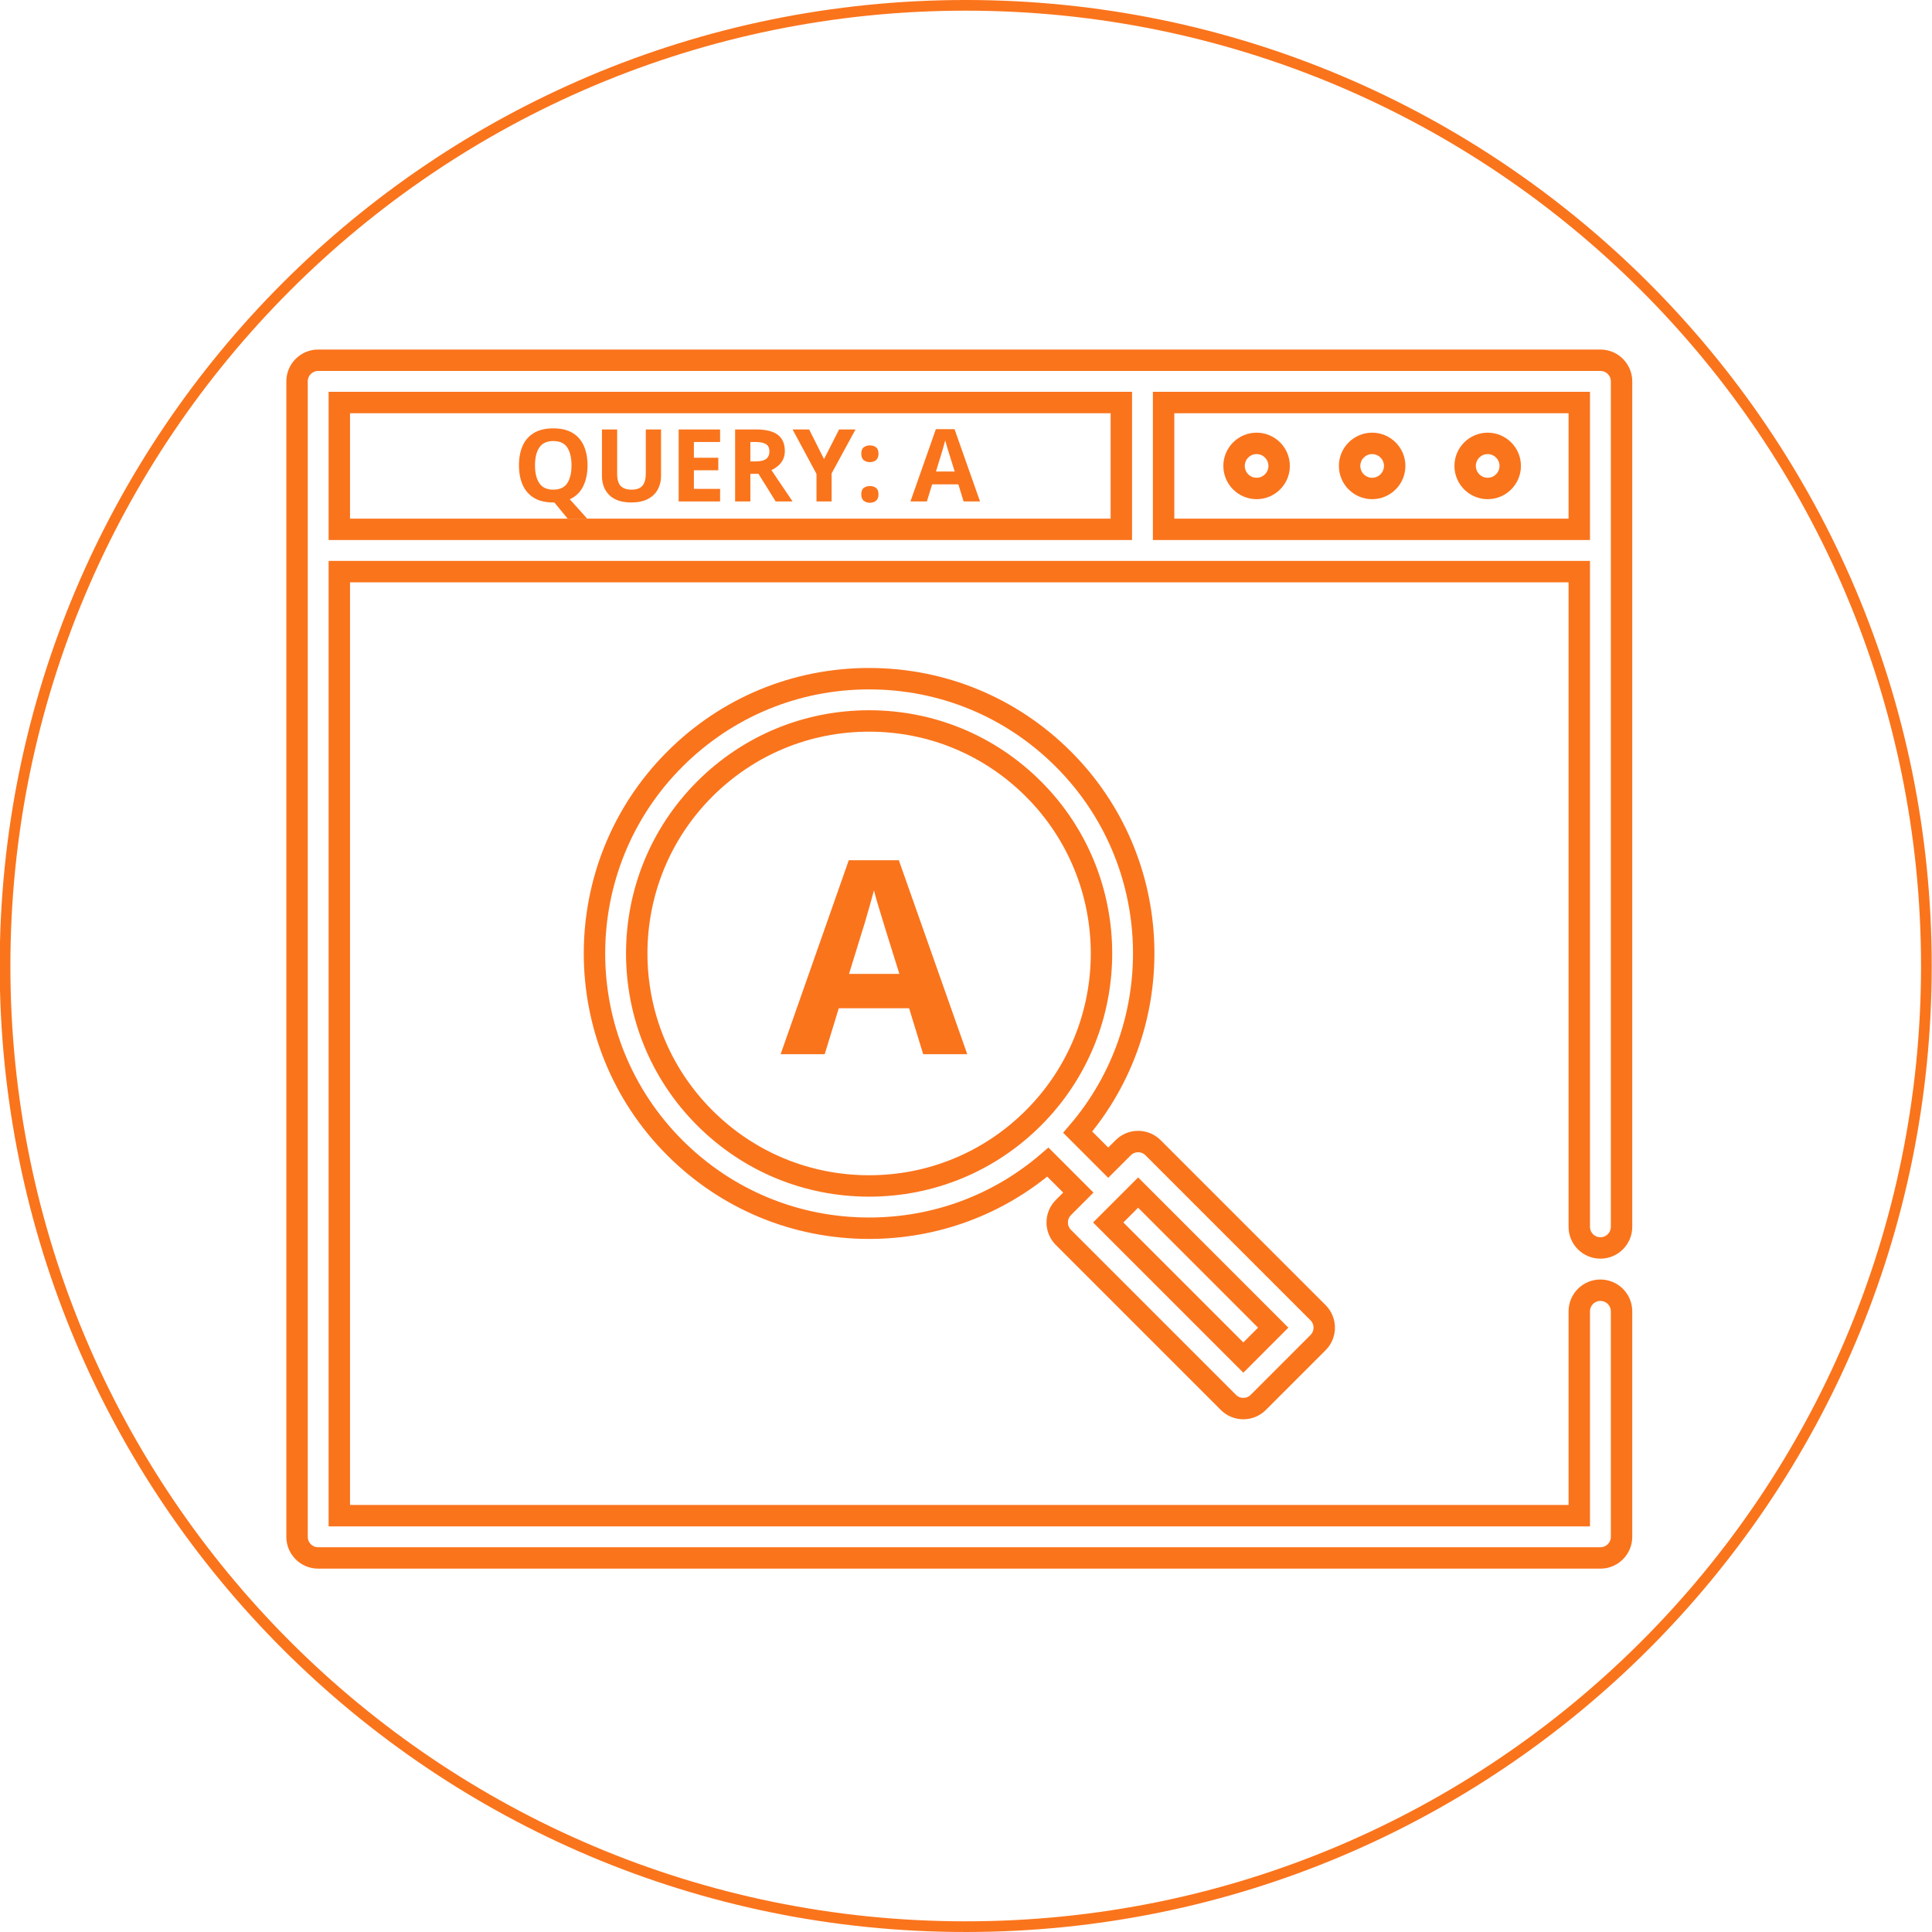
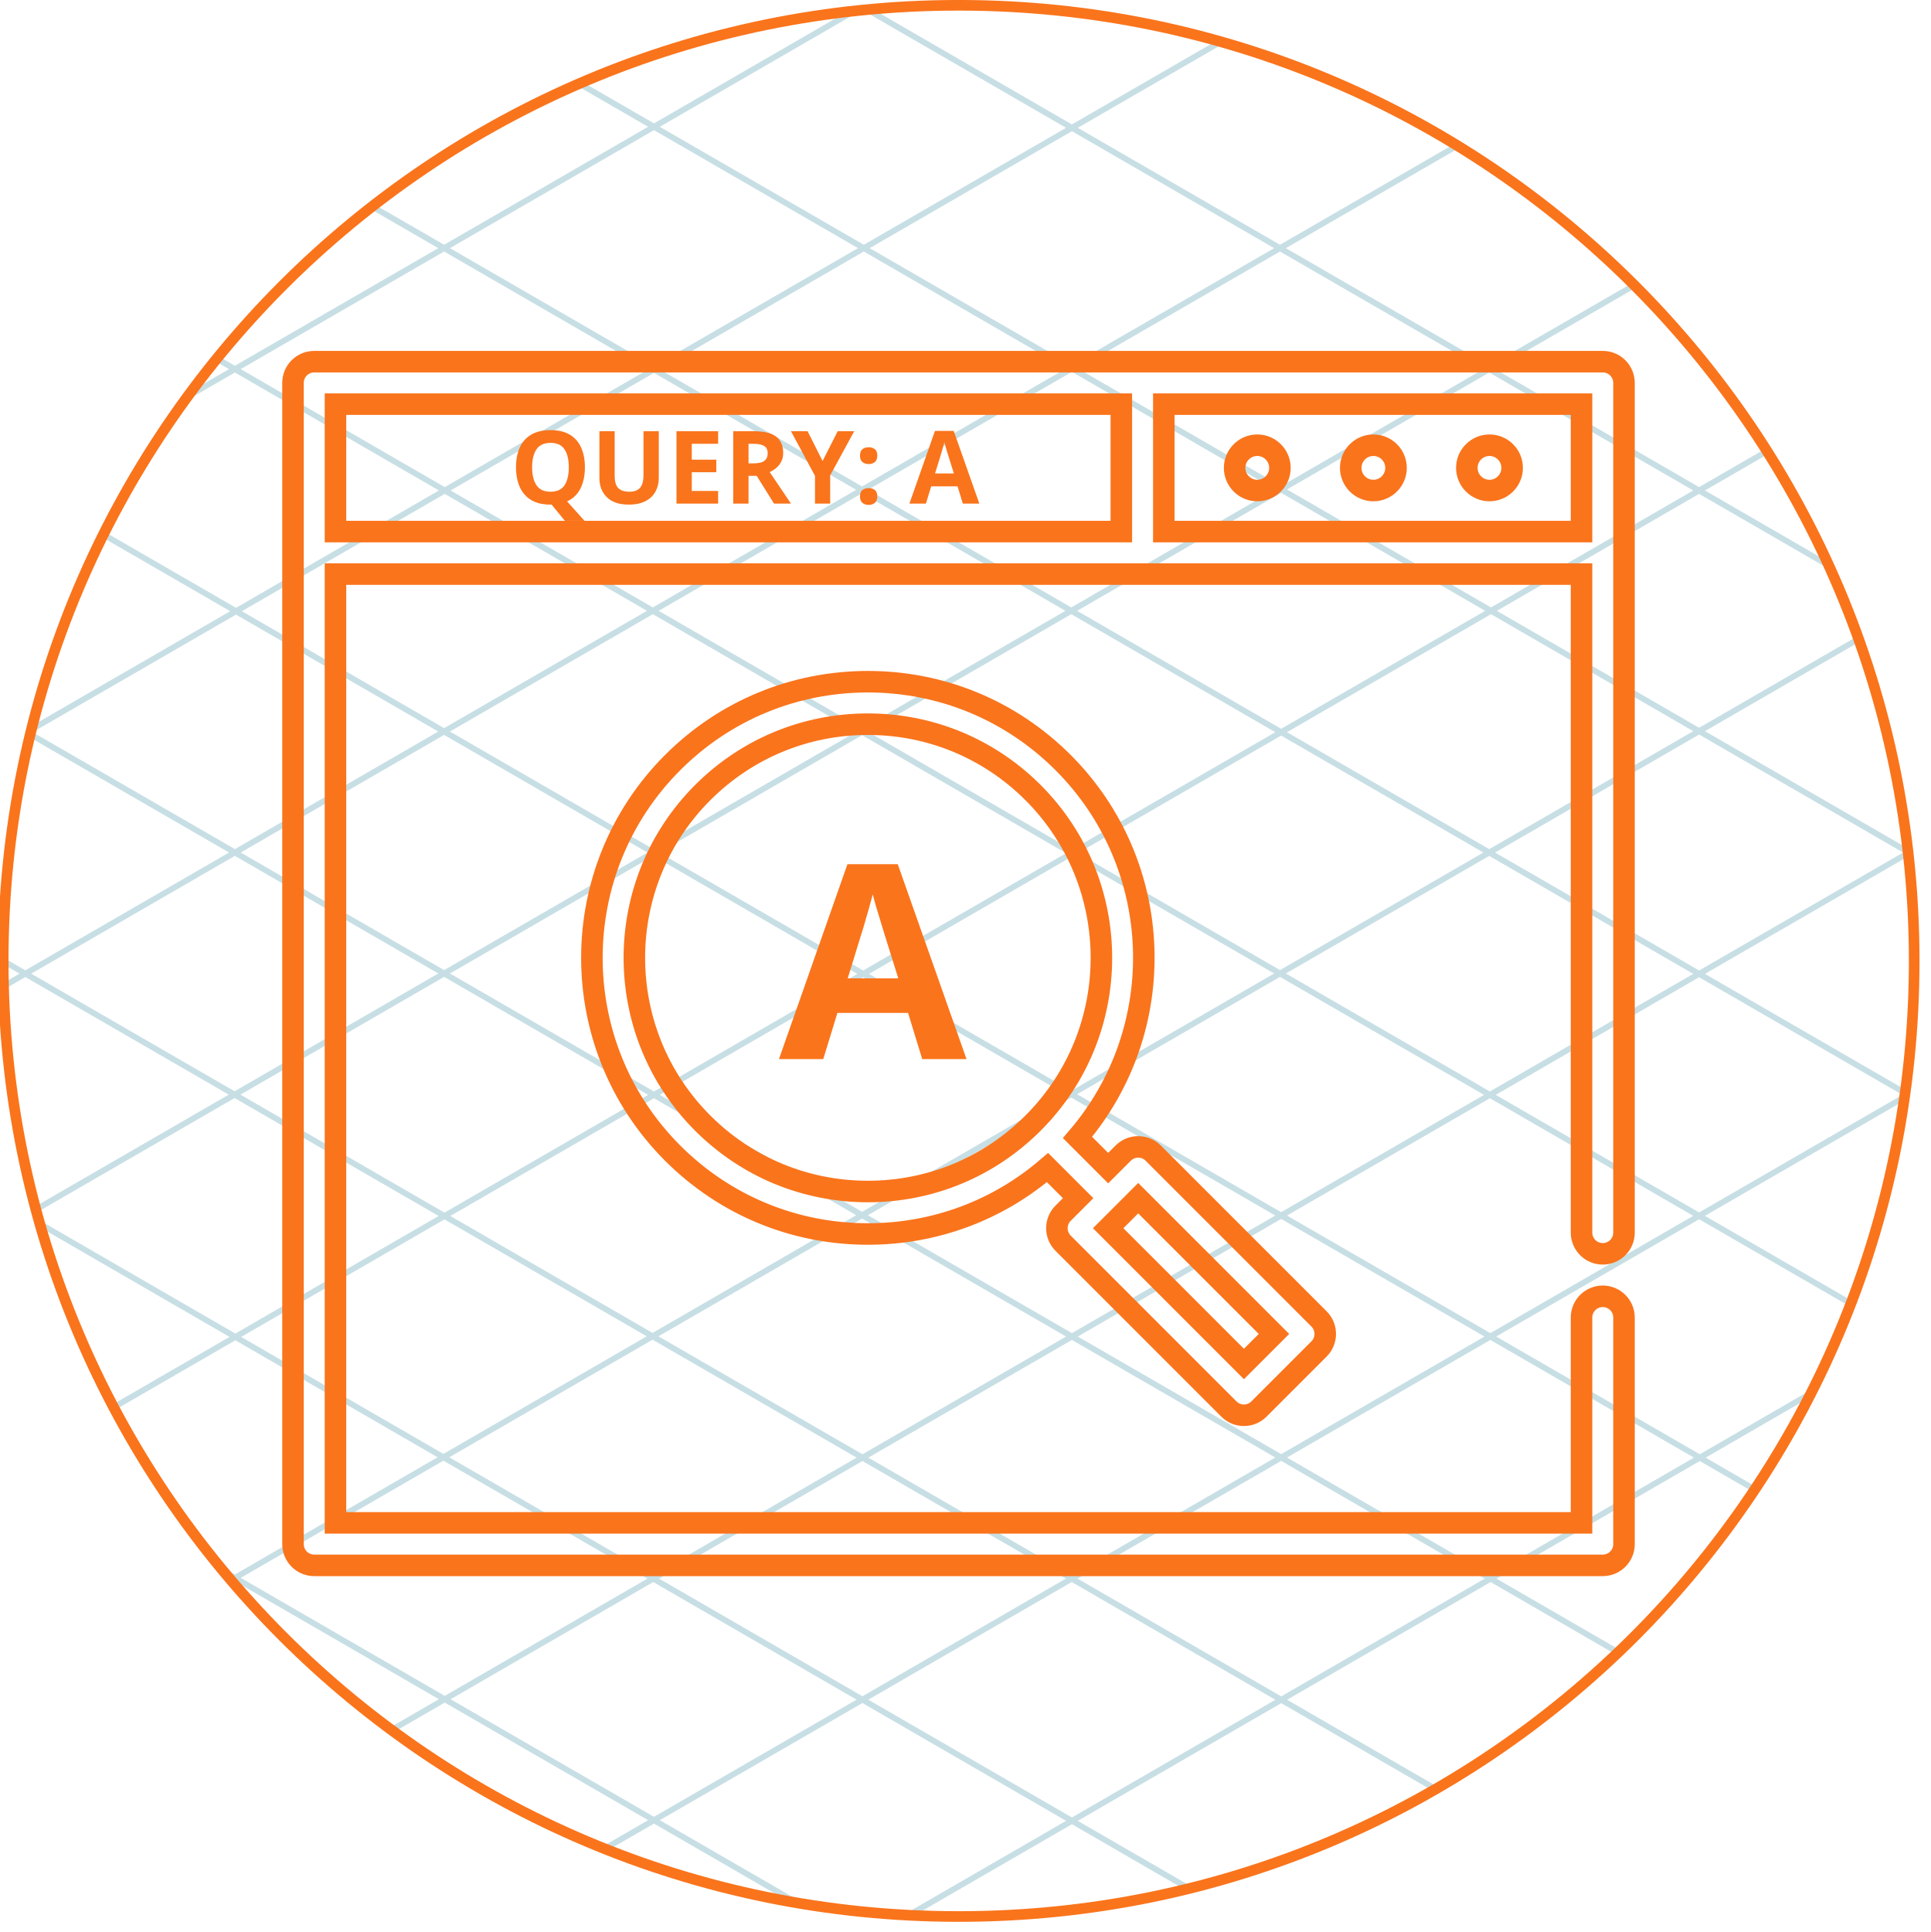
- <svg xmlns="http://www.w3.org/2000/svg" viewBox="0 0 685.371 685.571" width="181" height="181">
-   <defs>
-     <path id="a" d="M145.101 185.477h131.921v110.937H145.101z" />
+ <svg xmlns="http://www.w3.org/2000/svg" viewBox="0 0 681.435 682.143" width="179.961" height="180.095" version="1.1" id="svg76547">
+   <defs id="defs76529">
+     <path id="a" d="M 145.101,185.477 H 277.022 V 296.414 H 145.101 Z" />
  </defs>
-   <path d="M171.048 132.174c.155-.298.304-.6.454-.901l-10.699 6.188-19.173-11.086 19.111-11.047 14.195 8.206c.067-.174.132-.349.198-.523l-13.843-8.004 18.748-10.84c.05-.341.097-.683.143-1.025l-18.891-10.924 19.169-11.082a62.907 62.907 0 0 0-.086-.745L161.295 69.36l14.556-8.42c-.062-.176-.123-.353-.186-.529l-14.924 8.63-19.05-11.014 19.05-11.013 12.409 7.175c-.131-.291-.267-.58-.4-.87l-11.459-6.627 5.991-3.463c-.098-.156-.194-.313-.292-.468l-6.249 3.614-19.216-11.11 13.314-7.7c-.133-.135-.268-.27-.403-.404l-13.464 7.784-19.155-11.074 16.413-9.491c-.177-.109-.353-.222-.53-.331l-16.436 9.502-19.045-11.013 13.837-7.999a62.832 62.832 0 0 0-.742-.212l-13.65 7.891-18.765-10.85c-.319.028-.64.052-.959.085l19.171 11.085-19.045 11.013-19.215-11.11 18.988-10.98c-.46.047-.918.103-1.376.157L62.3 12.119 55.588 8.24c-.212.09-.421.184-.632.276l6.789 3.925-19.213 11.11-6.54-3.781c-.158.122-.318.241-.475.364l6.461 3.737-19.152 11.074-1.525-.882c-.118.145-.234.292-.351.437l1.323.765-3.486 2.015a97.48 97.48 0 0 0-.806 1.105l4.845-2.801 19.215 11.108-19.109 11.053-12.367-7.151c-.083.164-.164.33-.246.495l12.06 6.973L3.755 68.83c-.092.365-.18.732-.268 1.099l18.786 10.862L3.09 91.881l-2.086-1.205c0 .108-.004.216-.004.325 0 .104.004.207.004.311l1.535.887-1.512.875.017.628 2.046-1.183 19.155 11.073-18.237 10.544c.049.186.1.37.15.555l18.64-10.778 19.217 11.107-19.146 11.072-18.526-10.717c.072.255.147.509.22.764l17.755 10.271-11.04 6.382.259.491 11.334-6.554 19.045 11.016-19.09 11.037-1.581-.914c.338.414.682.825 1.028 1.233.121.143.24.286.362.429l.191-.112 19.215 11.114-4.708 2.721c.162.121.326.237.488.355l4.771-2.759 19.155 11.073-4.425 2.559c.217.088.432.18.65.266l4.328-2.502 12.684 7.334a99.44 99.44 0 0 0 1.56.26l-13.693-7.917 19.084-11.03 19.179 11.093-15.325 8.861c.339.02.678.038 1.018.054l14.859-8.595 10.637 6.153c.261-.064.522-.125.78-.191l-10.864-6.282 19.164-11.082 14.278 8.251c.182-.105.364-.213.546-.32l-14.273-8.253 19.168-11.084 11.807 6.826.417-.399-11.671-6.752 19.148-11.073 5.032 2.909c.103-.153.203-.308.305-.463l-4.784-2.766zm-29.97-6.121-19.153-11.074 19.11-11.047 19.152 11.075zM82.453 69.421l19.151-11.076 19.217 11.113-19.155 11.073Zm38.26 22.761-19.109 11.05L82.557 92.22l19.109-11.052Zm-19.599-11.331L82.003 91.899 62.79 80.791l19.11-11.05Zm-.061 22.7L81.9 114.627l-19.049-11.013 19.152-11.078Zm.551.321 19.217 11.107-19.155 11.074-19.213-11.108zm.553-.319 19.109-11.05 19.213 11.111-19.109 11.046zm19.662-11.371 19.153-11.074 19.215 11.11-19.154 11.076zm-.553-.32-19.047-11.011 19.155-11.074 19.047 11.014zm-19.109-33.835 19.217-11.11 19.213 11.11-19.213 11.109zm-.551-.321L82.451 46.632l19.215-11.11 19.155 11.075zm-.553.321L81.9 69.101 62.745 58.027l19.153-11.075Zm-38.861-.321L43.145 46.692 62.3 35.619l19.045 11.013Zm19.155 11.715-19.11 11.048-19.153-11.074 19.108-11.05Zm-19.662 11.37L42.534 91.862 23.376 80.791l19.156-11.076Zm.552.317L81.451 92.22 62.3 103.294 43.084 92.182Zm19.11 33.837-19.179 11.087-19.049-11.012L62.3 103.932Zm.039 22.834-19.155 11.076-19.211-11.108 19.148-11.077Zm-18.665-11.426L81.9 115.264l19.214 11.111-19.175 11.086zm38.945.342 19.155 11.073-19.174 11.087-19.157-11.076zm.553-.32 19.155-11.078 19.151 11.078-19.151 11.072zm77.672-22.761-19.15 11.071-19.154-11.071 19.154-11.078zm-19.148-33.936 19.213 11.113-19.215 11.108-19.216-11.108Zm-.553-.318-19.218 11.109-19.047-11.011 19.215-11.113Zm-.003-22.668L141.14 57.706l-19.215-11.109 19.047-11.013Zm-19.766-11.427L121.374 46.28l-19.155-11.078 19.045-11.014Zm-38.755-22.407 19.047 11.013-19.047 11.013-19.047-11.013Zm-.552 22.344L81.9 46.314 62.851 35.301l19.215-11.113ZM62.3 12.758l19.216 11.113L62.3 34.981l-19.216-11.11ZM23.376 35.265l19.156-11.077 19.215 11.113-19.155 11.074Zm19.216 11.749 19.047 11.013-19.107 11.048-19.047-11.013ZM3.779 69.458l19.153-11.074 19.046 11.011-19.152 11.074Zm-.136 22.741 19.183-11.093 19.155 11.076-19.183 11.093Zm19.708 11.393 19.183-11.089 19.213 11.111-19.181 11.089Zm.071 22.818 19.144-11.07 19.049 11.013-19.148 11.074zm-.043 22.691 19.088-11.037 19.213 11.108-19.088 11.041zM62.3 171.605l-19.155-11.073 19.086-11.035 19.15 11.076zm.484-22.433 19.155-11.073 19.155 11.073-19.159 11.08zm38.882 22.494-19.178-11.091 19.159-11.08 19.183 11.086zm19.714-11.403-19.18-11.091 19.174-11.084 19.177 11.084zm19.722-11.408-19.177-11.087 19.153-11.073 19.174 11.084z" fill="#218095" transform="matrix(-3.78769 0 0 -3.78769 687.265 687.465)" opacity=".25" style="fill:none" />
-   <path d="M1333.588-185.636c184.84 0 334.68 149.84 334.68 334.681 0 184.84-149.84 334.681-334.68 334.681s-334.681-149.84-334.681-334.681c0-184.84 149.84-334.68 334.68-334.68z" stroke="#fa741c" style="fill:none;stroke-width:3.719" transform="matrix(-1.01856 0 0 -1.01856 1700.921 494.596)" />
-   <path d="M567.806 127.835h-455a7.5 7.5 0 0 0-7.5 7.5v410a7.5 7.5 0 0 0 7.5 7.5h455a7.5 7.5 0 0 0 7.5-7.5v-80a7.5 7.5 0 0 0-7.5-7.5 7.5 7.5 0 0 0-7.5 7.5v72.5h-440v-335h440v232.5a7.5 7.5 0 0 0 7.5 7.5 7.5 7.5 0 0 0 7.5-7.5v-300a7.5 7.5 0 0 0-7.5-7.5zm-447.5 15h277.5v45h-277.5zm292.5 45v-45h147.5v45z" style="fill:none;stroke:#fa741c;stroke-width:7.6;stroke-miterlimit:4;stroke-dasharray:none;stroke-opacity:1" />
-   <path d="M486.806 157.335c-4.41 0-8 3.59-8 8 0 4.411 3.59 8 8 8 4.411 0 8-3.589 8-8 0-4.41-3.589-8-8-8zM445.806 157.335c-4.41 0-8 3.59-8 8 0 4.411 3.59 8 8 8 4.411 0 8-3.589 8-8 0-4.41-3.589-8-8-8zM527.806 157.335c-4.41 0-8 3.59-8 8 0 4.411 3.59 8 8 8 4.411 0 8-3.589 8-8 0-4.41-3.589-8-8-8zM375.051 433.793a7.5 7.5 0 0 0 2.196 5.303l58.543 58.542a7.5 7.5 0 0 0 10.608 0l21.213-21.213a7.5 7.5 0 0 0 0-10.606l-58.542-58.542a7.5 7.5 0 0 0-10.607 0l-5.303 5.303-10.83-10.83c32.823-38.265 31.15-96.13-5.08-132.359-18.416-18.416-42.9-28.557-68.943-28.557s-50.527 10.142-68.943 28.557c-38.015 38.015-38.015 99.871 0 137.886 18.416 18.416 42.9 28.557 68.943 28.557 23.527 0 45.78-8.279 63.438-23.455l10.807 10.808-5.303 5.303a7.499 7.499 0 0 0-2.197 5.303zM249.97 396.67c-32.167-32.167-32.167-84.506 0-116.673 15.582-15.582 36.3-24.164 58.336-24.164s42.754 8.582 58.336 24.164c32.167 32.167 32.167 84.506 0 116.673-15.582 15.582-36.3 24.164-58.336 24.164s-42.754-8.582-58.336-24.164zm201.732 74.453-10.606 10.607-47.937-47.936 5.301-5.3 5.306-5.307z" style="fill:none;stroke:#fa741c;stroke-width:7.6;stroke-miterlimit:4;stroke-dasharray:none;stroke-opacity:1" />
-   <text xml:space="preserve" style="font-style:normal;font-weight:400;font-size:96px;line-height:1.25;font-family:sans-serif;fill:#fa741c;fill-opacity:1;stroke:none;stroke-opacity:1" x="276.903" y="374.087">
-     <tspan x="276.903" y="374.087" style="font-style:normal;font-variant:normal;font-weight:700;font-stretch:normal;font-size:96px;font-family:Raleway;-inkscape-font-specification:'Raleway, Bold';font-variant-ligatures:normal;font-variant-caps:normal;font-variant-numeric:normal;font-variant-east-asian:normal;fill:#fa741c;fill-opacity:1;stroke:none;stroke-opacity:1">A</tspan>
+   <g id="g81010" transform="matrix(14.16941,0,0,14.16941,-1840.13,-2450.614)">
+     <g opacity="0.25" id="g79298" transform="matrix(0.2645833,0,0,0.2645833,129.6736,172.8187)" style="fill:none">
+       <path d="m 171.048,132.174 c 0.155,-0.298 0.304,-0.6 0.454,-0.901 l -10.699,6.188 -19.173,-11.086 19.111,-11.047 14.195,8.206 c 0.067,-0.174 0.132,-0.349 0.198,-0.523 l -13.843,-8.004 18.748,-10.84 c 0.05,-0.341 0.097,-0.683 0.143,-1.025 L 161.291,92.218 180.46,81.136 c -0.027,-0.248 -0.056,-0.497 -0.086,-0.745 L 161.295,69.36 175.851,60.94 c -0.062,-0.176 -0.123,-0.353 -0.186,-0.529 l -14.924,8.63 -19.05,-11.014 19.05,-11.013 12.409,7.175 c -0.131,-0.291 -0.267,-0.58 -0.4,-0.87 l -11.459,-6.627 5.991,-3.463 c -0.098,-0.156 -0.194,-0.313 -0.292,-0.468 l -6.249,3.614 -19.216,-11.11 13.314,-7.7 c -0.133,-0.135 -0.268,-0.27 -0.403,-0.404 L 140.972,34.945 121.817,23.871 138.23,14.38 c -0.177,-0.109 -0.353,-0.222 -0.53,-0.331 l -16.436,9.502 -19.045,-11.013 13.837,-7.999 c -0.247,-0.072 -0.494,-0.143 -0.742,-0.212 L 101.664,12.218 82.899,1.368 c -0.319,0.028 -0.64,0.052 -0.959,0.085 L 101.111,12.538 82.066,23.551 62.851,12.441 81.839,1.461 c -0.46,0.047 -0.918,0.103 -1.376,0.157 L 62.3,12.119 55.588,8.24 c -0.212,0.09 -0.421,0.184 -0.632,0.276 l 6.789,3.925 -19.213,11.11 -6.54,-3.781 c -0.158,0.122 -0.318,0.241 -0.475,0.364 l 6.461,3.737 -19.152,11.074 -1.525,-0.882 c -0.118,0.145 -0.234,0.292 -0.351,0.437 l 1.323,0.765 -3.486,2.015 c -0.272,0.366 -0.539,0.735 -0.806,1.105 L 22.826,35.584 42.041,46.692 22.932,57.745 10.565,50.594 c -0.083,0.164 -0.164,0.33 -0.246,0.495 L 22.379,58.062 3.755,68.83 c -0.092,0.365 -0.18,0.732 -0.268,1.099 L 22.273,80.791 3.09,91.881 1.004,90.676 C 1.004,90.784 1,90.892 1,91.001 c 0,0.104 0.004,0.207 0.004,0.311 L 2.539,92.199 1.027,93.074 c 0.005,0.209 0.011,0.419 0.017,0.628 L 3.09,92.519 22.245,103.592 4.008,114.136 c 0.049,0.186 0.1,0.37 0.15,0.555 L 22.798,103.913 42.015,115.02 22.869,126.092 4.343,115.375 c 0.072,0.255 0.147,0.509 0.22,0.764 l 17.755,10.271 -11.04,6.382 c 0.086,0.164 0.172,0.328 0.259,0.491 l 11.334,-6.554 19.045,11.016 -19.09,11.037 -1.581,-0.914 c 0.338,0.414 0.682,0.825 1.028,1.233 0.121,0.143 0.24,0.286 0.362,0.429 l 0.191,-0.112 19.215,11.114 -4.708,2.721 c 0.162,0.121 0.326,0.237 0.488,0.355 l 4.771,-2.759 19.155,11.073 -4.425,2.559 c 0.217,0.088 0.432,0.18 0.65,0.266 l 4.328,-2.502 12.684,7.334 c 0.518,0.092 1.039,0.176 1.56,0.26 l -13.693,-7.917 19.084,-11.03 19.179,11.093 -15.325,8.861 c 0.339,0.02 0.678,0.038 1.018,0.054 l 14.859,-8.595 10.637,6.153 c 0.261,-0.064 0.522,-0.125 0.78,-0.191 l -10.864,-6.282 19.164,-11.082 14.278,8.251 c 0.182,-0.105 0.364,-0.213 0.546,-0.32 l -14.273,-8.253 19.168,-11.084 11.807,6.826 c 0.139,-0.133 0.278,-0.266 0.417,-0.399 l -11.671,-6.752 19.148,-11.073 5.032,2.909 c 0.103,-0.153 0.203,-0.308 0.305,-0.463 l -4.784,-2.766 z m -29.97,-6.121 -19.153,-11.074 19.11,-11.047 19.152,11.075 z M 82.453,69.421 101.604,58.345 120.821,69.458 101.666,80.531 Z m 38.26,22.761 -19.109,11.05 L 82.557,92.22 101.666,81.168 Z M 101.114,80.851 82.003,91.899 62.79,80.791 81.9,69.741 Z m -0.061,22.7 L 81.9,114.627 62.851,103.614 82.003,92.536 Z m 0.551,0.321 19.217,11.107 -19.155,11.074 -19.213,-11.108 z m 0.553,-0.319 19.109,-11.05 19.213,11.111 -19.109,11.046 z m 19.662,-11.371 19.153,-11.074 19.215,11.11 -19.154,11.076 z m -0.553,-0.32 -19.047,-11.011 19.155,-11.074 19.047,11.014 z m -19.109,-33.835 19.217,-11.11 19.213,11.11 -19.213,11.109 z m -0.551,-0.321 -19.155,-11.074 19.215,-11.11 19.155,11.075 z M 101.053,58.027 81.9,69.101 62.745,58.027 81.898,46.952 Z M 62.192,57.706 43.145,46.692 62.3,35.619 81.345,46.632 Z M 81.347,69.421 62.237,80.469 43.084,69.395 62.192,58.345 Z M 61.685,80.791 42.534,91.862 23.376,80.791 42.532,69.715 Z M 62.237,81.108 81.451,92.22 62.3,103.294 43.084,92.182 Z M 81.347,114.945 62.168,126.032 43.119,115.02 62.3,103.932 Z M 81.386,137.779 62.231,148.855 43.02,137.747 62.168,126.67 Z M 62.721,126.353 81.9,115.264 l 19.214,11.111 -19.175,11.086 z m 38.945,0.342 19.155,11.073 -19.174,11.087 -19.157,-11.076 z m 0.553,-0.32 19.155,-11.078 19.151,11.078 -19.151,11.072 z m 77.672,-22.761 -19.15,11.071 -19.154,-11.071 19.154,-11.078 z M 160.743,69.678 179.956,80.791 160.741,91.899 141.525,80.791 Z M 160.19,69.36 140.972,80.469 121.925,69.458 141.14,58.345 Z M 160.187,46.692 141.14,57.706 121.925,46.597 140.972,35.584 Z M 140.421,35.265 121.374,46.28 102.219,35.202 121.264,24.188 Z M 101.666,12.858 120.713,23.871 101.666,34.884 82.619,23.871 Z M 101.114,35.202 81.9,46.314 62.851,35.301 82.066,24.188 Z M 62.3,12.758 81.516,23.871 62.3,34.981 43.084,23.871 Z M 23.376,35.265 42.532,24.188 61.747,35.301 42.592,46.375 Z M 42.592,47.014 61.639,58.027 42.532,69.075 23.485,58.062 Z M 3.779,69.458 22.932,58.384 41.978,69.395 22.826,80.469 Z M 3.643,92.199 22.826,81.106 41.981,92.182 22.798,103.275 Z M 23.351,103.592 42.534,92.503 61.747,103.614 42.566,114.703 Z m 0.071,22.818 19.144,-11.07 19.049,11.013 -19.148,11.074 z m -0.043,22.691 19.088,-11.037 19.213,11.108 -19.088,11.041 z m 38.921,22.504 -19.155,-11.073 19.086,-11.035 19.15,11.076 z m 0.484,-22.433 19.155,-11.073 19.155,11.073 -19.159,11.08 z m 38.882,22.494 -19.178,-11.091 19.159,-11.08 19.183,11.086 z m 19.714,-11.403 -19.18,-11.091 19.174,-11.084 19.177,11.084 z m 19.722,-11.408 -19.177,-11.087 19.153,-11.073 19.174,11.084 z" fill="#218095" id="path79296" />
+     </g>
+     <path d="m 153.751,173.083 c 13.151,0 23.812,10.661 23.812,23.812 0,13.151 -10.661,23.812 -23.812,23.812 -13.151,0 -23.812,-10.661 -23.812,-23.812 0,-13.151 10.661,-23.812 23.812,-23.812 z" stroke="#fa741c" id="path79580" style="fill:none;stroke-width:0.265" />
+   </g>
+   <path d="m 37.446,186.691 c -0.587,1.129 -1.151,2.273 -1.72,3.413 l 40.524,-23.438 72.621,41.99 -72.387,41.843 -53.766,-31.082 c -0.254,0.659 -0.5,1.322 -0.75,1.981 l 52.433,30.317 -71.012,41.059 c -0.189,1.292 -0.367,2.587 -0.542,3.882 L 74.402,338.031 1.796,380.007 a 238.272,238.272 0 0 0 0.326,2.822 L 74.387,424.611 19.253,456.503 c 0.235,0.667 0.466,1.337 0.705,2.004 l 56.527,-32.688 72.155,41.718 -72.155,41.714 -47.001,-27.177 c 0.496,1.102 1.011,2.197 1.515,3.295 l 43.403,25.101 -22.692,13.117 c 0.371,0.591 0.735,1.186 1.106,1.773 l 23.669,-13.689 72.784,42.081 -50.429,29.165 c 0.504,0.511 1.015,1.023 1.526,1.53 l 50.997,-29.483 72.553,41.945 -62.167,35.949 c 0.67,0.413 1.337,0.841 2.007,1.254 l 62.254,-35.991 72.137,41.714 -52.41,30.298 a 237.988,237.988 0 0 0 2.81,0.803 l 51.702,-29.889 71.076,41.096 c 1.208,-0.106 2.424,-0.197 3.632,-0.322 l -72.614,-41.987 72.137,-41.714 72.78,42.081 -71.921,41.589 c 1.742,-0.178 3.477,-0.39 5.212,-0.595 l 68.796,-39.775 25.423,14.692 c 0.803,-0.341 1.595,-0.697 2.394,-1.045 l -25.715,-14.867 72.773,-42.081 24.771,14.321 c 0.598,-0.462 1.204,-0.913 1.799,-1.379 l -24.472,-14.155 72.542,-41.945 5.776,3.341 c 0.447,-0.549 0.886,-1.106 1.329,-1.655 l -5.011,-2.898 13.204,-7.632 a 369.224,369.224 0 0 0 3.053,-4.185 l -18.351,10.609 -72.78,-42.074 72.379,-41.865 46.842,27.086 c 0.314,-0.621 0.621,-1.25 0.932,-1.875 l -45.68,-26.412 70.542,-40.786 c 0.348,-1.383 0.682,-2.773 1.015,-4.163 l -71.156,-41.142 72.659,-42.005 7.901,4.564 c 0,-0.409 0.015,-0.818 0.015,-1.231 0,-0.394 -0.015,-0.784 -0.015,-1.178 l -5.814,-3.36 5.727,-3.314 -0.064,-2.379 -7.75,4.481 -72.553,-41.941 69.076,-39.937 c -0.186,-0.705 -0.379,-1.401 -0.568,-2.102 l -70.603,40.824 -72.788,-42.07 72.519,-41.937 70.171,40.593 c -0.273,-0.966 -0.557,-1.928 -0.833,-2.894 l -67.25,-38.903 41.816,-24.173 -0.981,-1.86 -42.93,24.825 -72.137,-41.725 72.307,-41.805 5.988,3.462 c -1.28,-1.568 -2.583,-3.125 -3.894,-4.67 -0.458,-0.542 -0.909,-1.083 -1.371,-1.625 l -0.723,0.424 -72.78,-42.096 17.832,-10.306 c -0.614,-0.458 -1.235,-0.898 -1.848,-1.345 l -18.071,10.45 -72.553,-41.941 16.761,-9.693 c -0.822,-0.333 -1.636,-0.682 -2.462,-1.008 l -16.393,9.477 L 401.306,7.135 A 376.648,376.648 0 0 0 395.398,6.15 L 447.262,36.137 374.978,77.916 302.334,35.899 360.38,2.336 C 359.096,2.26 357.812,2.192 356.524,2.132 L 300.243,34.687 259.954,11.381 c -0.989,0.242 -1.977,0.473 -2.954,0.723 l 41.149,23.794 -72.587,41.975 -54.081,-31.252 c -0.689,0.398 -1.379,0.807 -2.068,1.212 l 54.062,31.26 -72.602,41.983 -44.721,-25.855 -1.579,1.511 44.206,25.574 -72.527,41.941 -19.06,-11.018 c -0.39,0.58 -0.769,1.167 -1.155,1.754 l 18.12,10.477 z m 113.517,23.184 72.546,41.945 -72.383,41.843 -72.542,-41.949 z m 222.053,214.504 -72.538,41.952 -72.788,-42.093 72.553,-41.941 z m -144.917,-86.212 72.379,-41.854 72.144,41.71 -72.379,41.862 z m 74.235,42.918 72.387,-41.846 72.773,42.074 -72.383,41.854 z m 0.231,-85.981 72.546,-41.952 72.152,41.714 -72.542,41.96 z m -2.087,-1.216 -72.788,-42.07 72.553,-41.945 72.773,42.074 z m -2.095,1.208 -72.379,41.854 -72.773,-42.085 72.379,-41.839 z m -74.474,43.07 -72.546,41.945 -72.78,-42.081 72.549,-41.952 z m 2.095,1.212 72.144,41.706 -72.553,41.945 -72.144,-41.718 z m 72.379,128.156 -72.788,42.081 -72.773,-42.081 72.773,-42.077 z m 2.087,1.216 72.553,41.945 -72.78,42.081 -72.553,-41.949 z m 2.095,-1.216 72.546,-41.945 72.553,41.945 -72.546,41.949 z m 147.193,1.216 72.144,41.718 -72.553,41.941 -72.137,-41.714 z m -72.553,-44.373 72.383,-41.846 72.546,41.945 -72.375,41.854 z m 74.474,-43.066 72.538,-41.934 72.565,41.934 -72.557,41.952 z m -2.091,-1.201 -72.777,-42.089 72.538,-41.945 72.784,42.089 z m -72.383,-128.164 72.644,-41.994 72.152,41.71 -72.652,41.998 z m -0.148,-86.488 72.553,-41.952 72.765,42.074 -72.527,41.956 z m 70.697,43.278 -72.644,42.002 -72.777,-42.085 72.629,-41.99 z m -147.512,-1.295 -72.553,-41.941 72.625,-41.994 72.561,41.952 z m -2.095,1.212 -72.553,41.96 -72.538,-41.96 72.538,-41.937 z M 3.951,294.867 76.485,252.933 149.035,294.867 76.485,336.827 Z M 76.478,423.406 3.705,381.313 76.485,339.24 149.27,381.313 Z m 2.095,1.204 72.792,-42.077 72.144,41.706 -72.78,42.093 z m 0.011,85.859 72.144,-41.718 72.78,42.077 -72.144,41.714 z m 74.867,43.282 72.144,-41.721 72.553,41.96 -72.137,41.718 z m 146.792,84.871 -72.144,-41.714 72.144,-41.714 72.144,41.714 z m 2.091,-84.632 72.777,-42.089 72.152,41.714 -72.78,42.093 z m 147.015,85.011 -72.784,-42.093 72.784,-42.081 72.784,42.081 z m 147.432,-85.25 -72.557,41.956 -72.78,-42.093 72.553,-41.945 z m -72.784,-44.502 -72.144,-41.714 72.371,-41.846 72.144,41.714 z m 147.012,-85.011 -72.546,41.945 -72.14,-41.706 72.542,-41.945 z m 0.515,-86.136 -72.659,42.017 -72.553,-41.952 72.659,-42.017 z m -74.648,-43.153 -72.659,42.002 -72.773,-42.085 72.652,-42.002 z m -0.269,-86.428 -72.512,41.93 -72.152,-41.714 72.527,-41.945 z m 0.163,-85.946 -72.299,41.805 -72.773,-42.074 72.299,-41.82 z M 449.349,37.338 521.903,79.279 449.611,121.076 377.076,79.124 Z m -1.833,84.969 -72.553,41.941 -72.553,-41.941 72.568,-41.968 z M 300.243,37.107 372.883,79.116 300.315,121.084 227.656,79.094 Z m -74.671,43.191 72.648,42.009 -72.625,41.983 -72.637,-41.983 z m -74.701,43.21 72.637,41.994 -72.546,41.941 -72.625,-41.983 z" fill="#218095" opacity="0.25" style="fill:none;stroke-width:3.788" id="path76531" />
+   <path d="m 565.863,127.695 h -455 a 7.5,7.5 0 0 0 -7.5,7.5 v 410 a 7.5,7.5 0 0 0 7.5,7.5 h 455 a 7.5,7.5 0 0 0 7.5,-7.5 v -80 a 7.5,7.5 0 0 0 -7.5,-7.5 7.5,7.5 0 0 0 -7.5,7.5 v 72.5 h -440 v -335 h 440 v 232.5 a 7.5,7.5 0 0 0 7.5,7.5 7.5,7.5 0 0 0 7.5,-7.5 v -300 a 7.5,7.5 0 0 0 -7.5,-7.5 z m -447.5,15 h 277.5 v 45 h -277.5 z m 292.5,45 v -45 h 147.5 v 45 z" style="fill:none;stroke:#fa741c;stroke-width:7.6;stroke-miterlimit:4;stroke-dasharray:none;stroke-opacity:1" id="path76535" />
+   <path d="m 484.863,157.195 c -4.41,0 -8,3.59 -8,8 0,4.411 3.59,8 8,8 4.411,0 8,-3.589 8,-8 0,-4.41 -3.589,-8 -8,-8 z m -41,0 c -4.41,0 -8,3.59 -8,8 0,4.411 3.59,8 8,8 4.411,0 8,-3.589 8,-8 0,-4.41 -3.589,-8 -8,-8 z m 82,0 c -4.41,0 -8,3.59 -8,8 0,4.411 3.59,8 8,8 4.411,0 8,-3.589 8,-8 0,-4.41 -3.589,-8 -8,-8 z m -152.755,276.458 a 7.5,7.5 0 0 0 2.196,5.303 l 58.543,58.542 a 7.5,7.5 0 0 0 10.608,0 l 21.213,-21.213 a 7.5,7.5 0 0 0 0,-10.606 l -58.542,-58.542 a 7.5,7.5 0 0 0 -10.607,0 l -5.303,5.303 -10.83,-10.83 c 32.823,-38.265 31.15,-96.13 -5.08,-132.359 -18.416,-18.416 -42.9,-28.557 -68.943,-28.557 -26.043,0 -50.527,10.142 -68.943,28.557 -38.015,38.015 -38.015,99.871 0,137.886 18.416,18.416 42.9,28.557 68.943,28.557 23.527,0 45.78,-8.279 63.438,-23.455 l 10.807,10.808 -5.303,5.303 a 7.499,7.499 0 0 0 -2.197,5.303 z m -125.081,-37.123 c -32.167,-32.167 -32.167,-84.506 0,-116.673 15.582,-15.582 36.3,-24.164 58.336,-24.164 22.036,0 42.754,8.582 58.336,24.164 32.167,32.167 32.167,84.506 0,116.673 -15.582,15.582 -36.3,24.164 -58.336,24.164 -22.036,0 -42.754,-8.582 -58.336,-24.164 z m 201.732,74.453 -10.606,10.607 -47.937,-47.936 5.301,-5.3 5.306,-5.307 z" style="fill:none;stroke:#fa741c;stroke-width:7.6;stroke-miterlimit:4;stroke-dasharray:none;stroke-opacity:1" id="path76537" />
+   <text xml:space="preserve" style="font-style:normal;font-weight:400;font-size:96px;line-height:1.25;font-family:sans-serif;fill:#fa741c;fill-opacity:1;stroke:none;stroke-opacity:1" x="274.96" y="373.947" id="text76541">
+     <tspan x="274.96" y="373.947" style="font-style:normal;font-variant:normal;font-weight:700;font-stretch:normal;font-size:96px;font-family:Raleway;-inkscape-font-specification:'Raleway, Bold';font-variant-ligatures:normal;font-variant-caps:normal;font-variant-numeric:normal;font-variant-east-asian:normal;fill:#fa741c;fill-opacity:1;stroke:none;stroke-opacity:1" id="tspan76539">A</tspan>
  </text>
-   <text xml:space="preserve" style="font-style:normal;font-weight:400;font-size:35.776px;line-height:1.25;font-family:sans-serif;fill:#fa741c;fill-opacity:1;stroke:none;stroke-width:.373;stroke-opacity:1" x="181.98" y="177.942">
-     <tspan x="181.98" y="177.942" style="font-style:normal;font-variant:normal;font-weight:700;font-stretch:normal;font-size:35.776px;font-family:Raleway;-inkscape-font-specification:'Raleway, Bold';font-variant-ligatures:normal;font-variant-caps:normal;font-variant-numeric:normal;font-variant-east-asian:normal;fill:#fa741c;fill-opacity:1;stroke:none;stroke-width:.373;stroke-opacity:1">QUERY: A</tspan>
+   <text xml:space="preserve" style="font-style:normal;font-weight:400;font-size:35.776px;line-height:1.25;font-family:sans-serif;fill:#fa741c;fill-opacity:1;stroke:none;stroke-width:0.373;stroke-opacity:1" x="180.037" y="177.802" id="text76545">
+     <tspan x="180.037" y="177.802" style="font-style:normal;font-variant:normal;font-weight:700;font-stretch:normal;font-size:35.776px;font-family:Raleway;-inkscape-font-specification:'Raleway, Bold';font-variant-ligatures:normal;font-variant-caps:normal;font-variant-numeric:normal;font-variant-east-asian:normal;fill:#fa741c;fill-opacity:1;stroke:none;stroke-width:0.373;stroke-opacity:1" id="tspan76543">QUERY: A</tspan>
  </text>
</svg>
